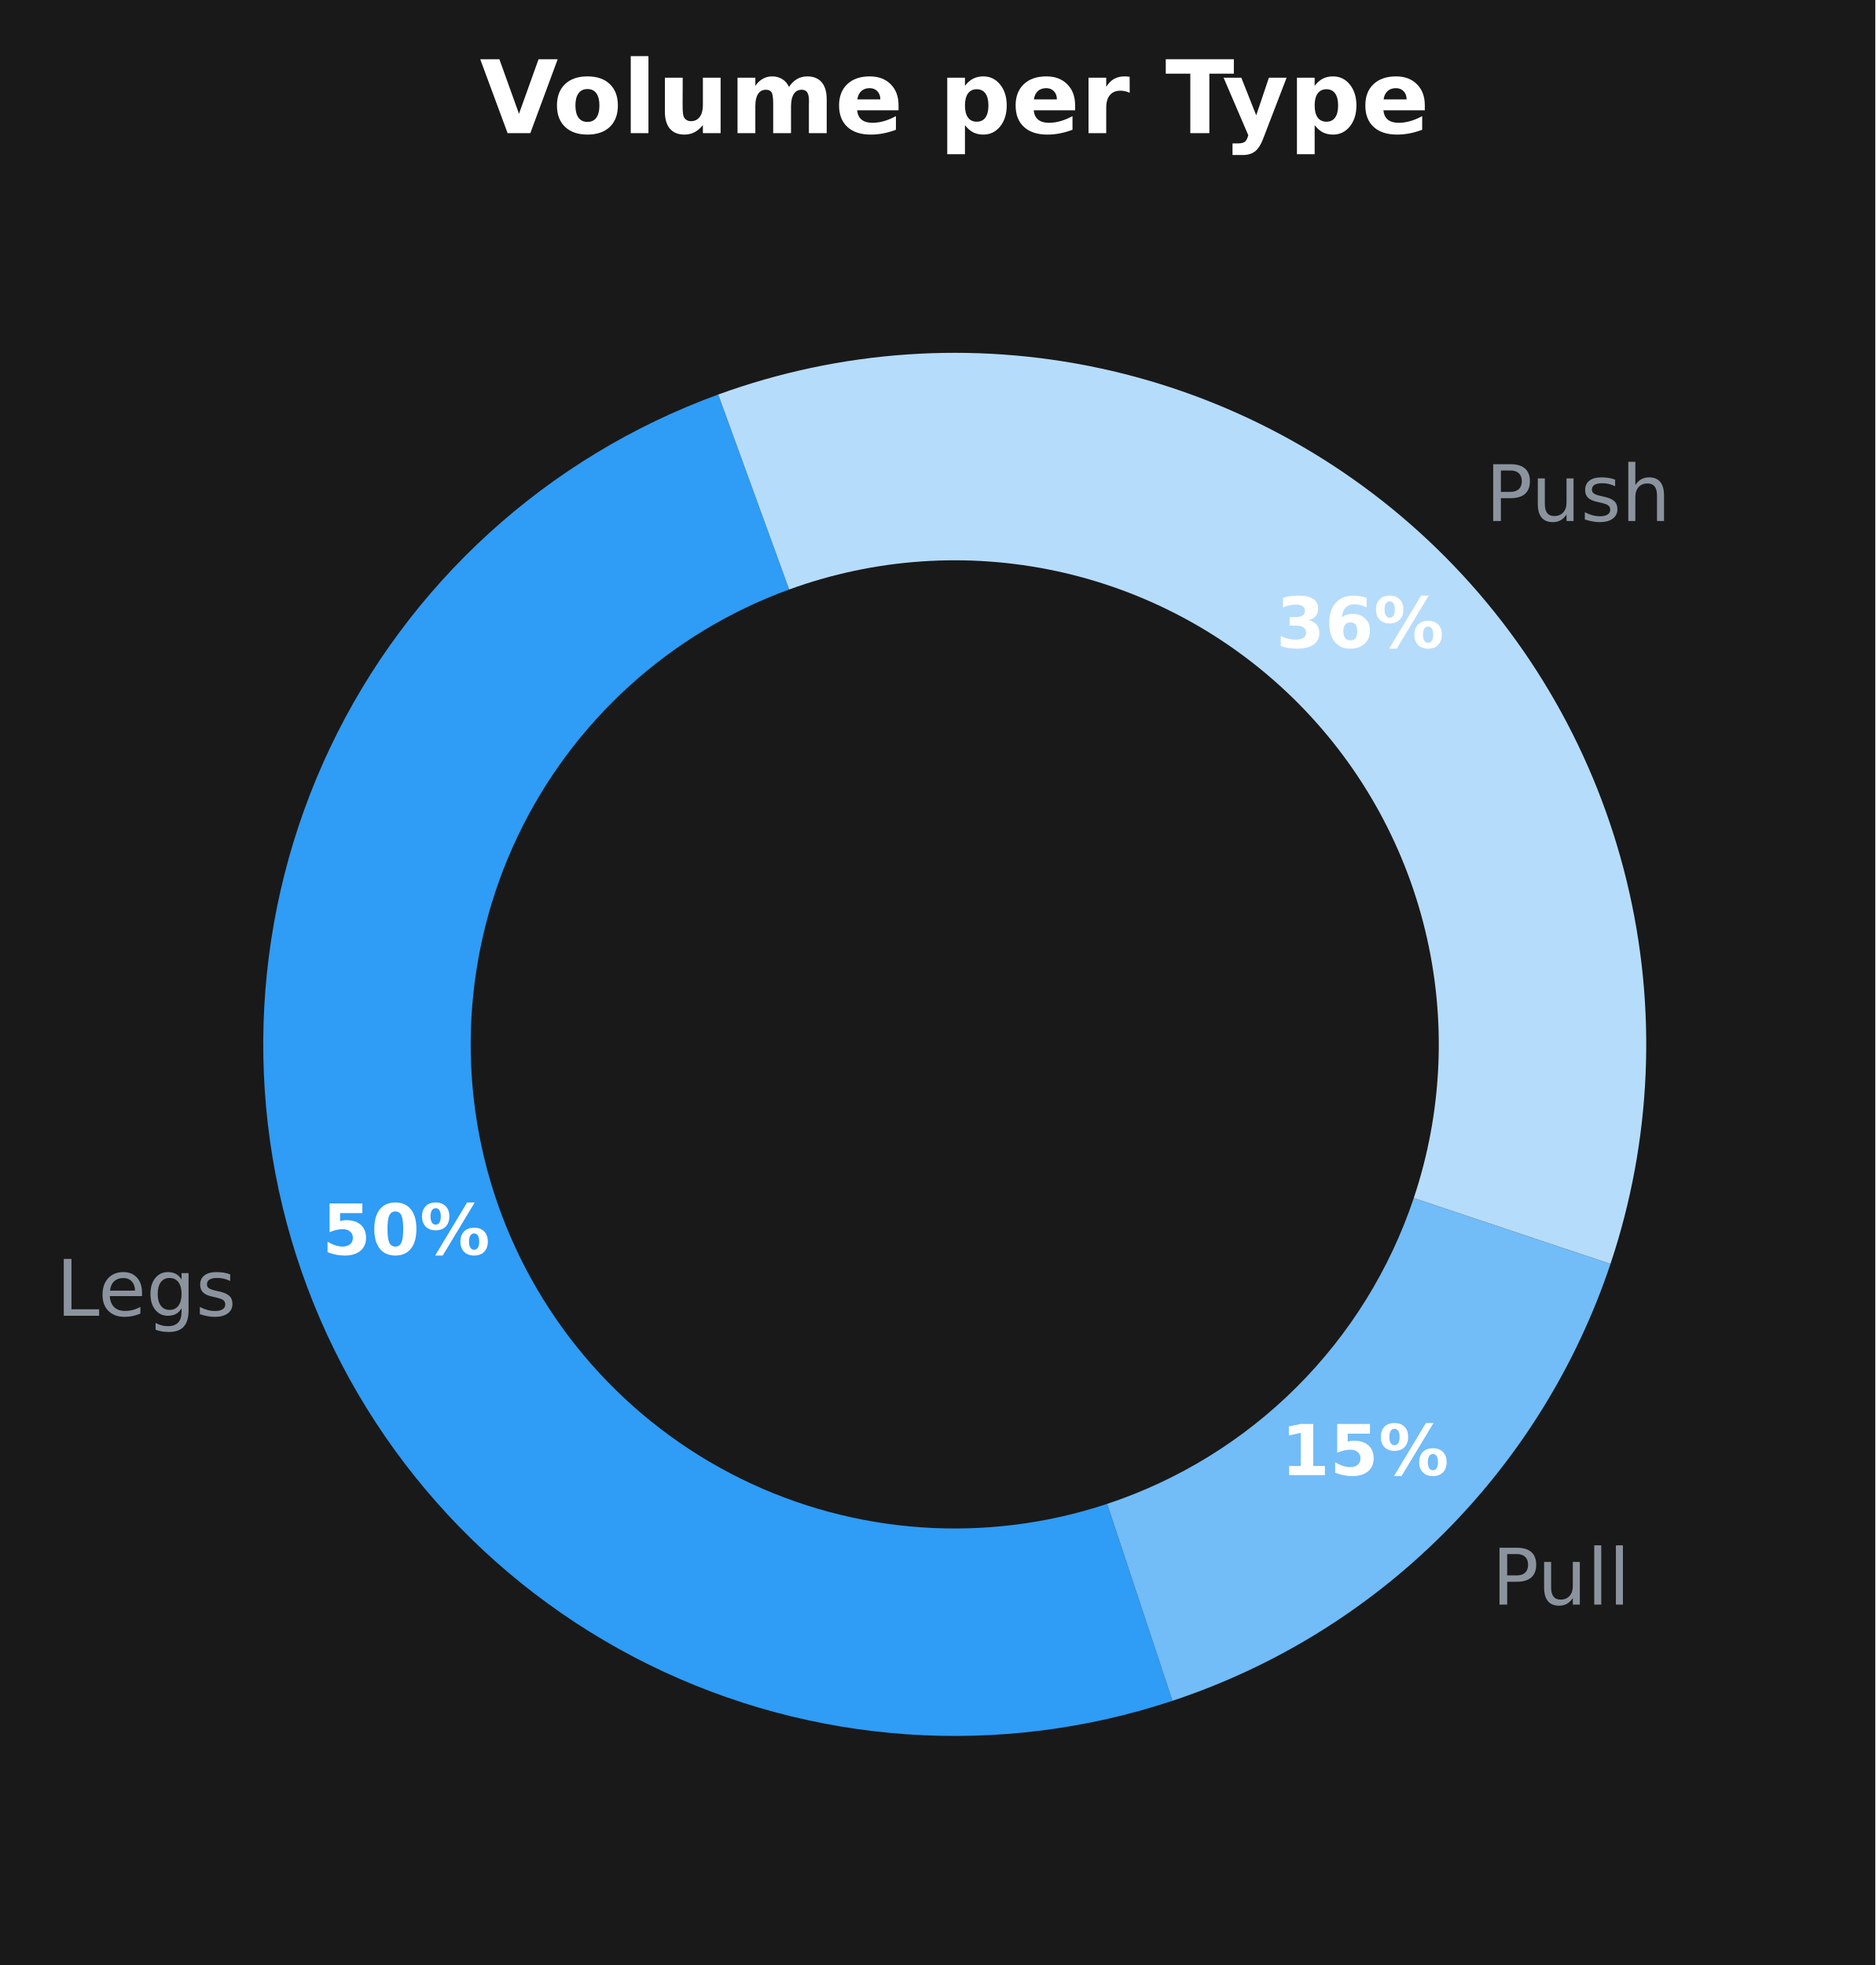
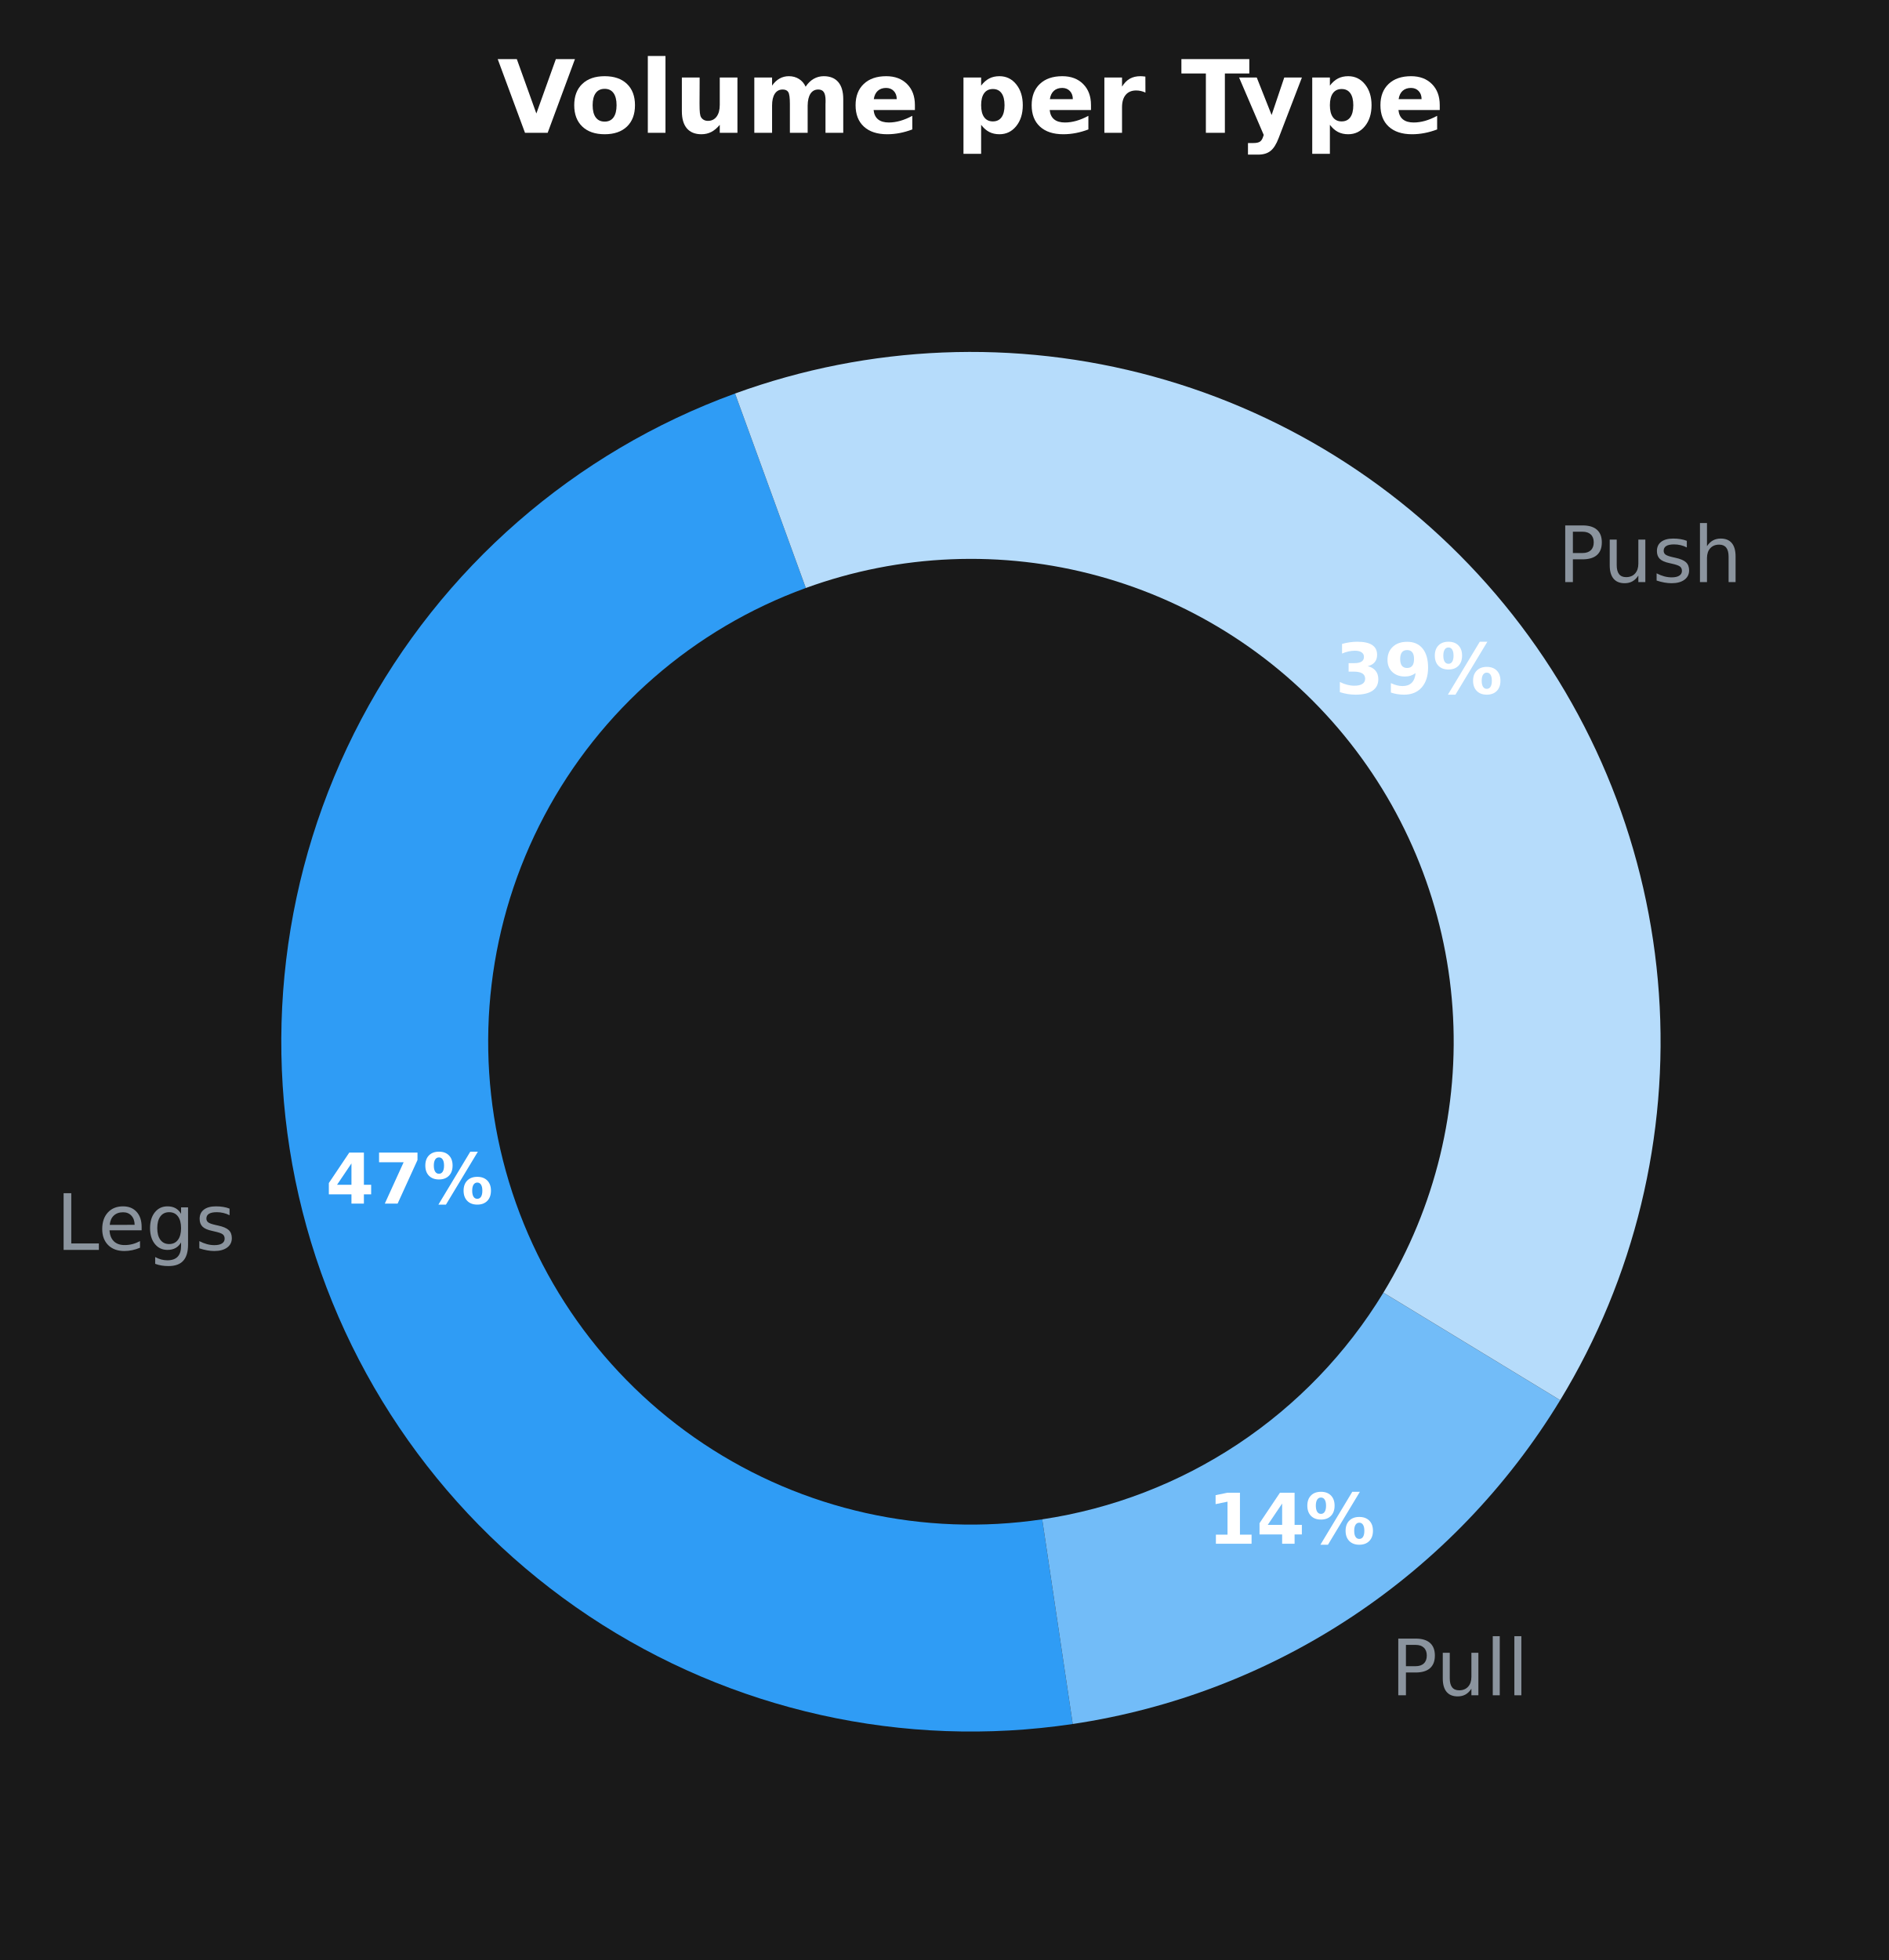
- <svg xmlns="http://www.w3.org/2000/svg" xmlns:xlink="http://www.w3.org/1999/xlink" width="240.549pt" height="252.038pt" viewBox="0 0 240.549 252.038" version="1.1">
+ <svg xmlns="http://www.w3.org/2000/svg" xmlns:xlink="http://www.w3.org/1999/xlink" width="242.963pt" height="252.038pt" viewBox="0 0 242.963 252.038" version="1.1">
  <defs>
    <style type="text/css">*{stroke-linejoin: round; stroke-linecap: butt}</style>
  </defs>
  <g id="figure_1">
    <g id="patch_1">
-       <path d="M 0 252.038  L 240.549 252.038  L 240.549 0  L 0 0  z " style="fill: #191919" />
+       <path d="M 0 252.038  L 242.963 252.038  L 242.963 0  L 0 0  z " style="fill: #191919" />
    </g>
    <g id="axes_1">
      <g id="patch_2">
-         <path d="M 92.131 50.603  C 70.24 58.571 52.346 74.85 42.349 95.891  C 32.351 116.933 31.035 141.088 38.686 163.092  C 46.337 185.095 62.356 203.222 83.252 213.522  C 104.147 223.821 128.281 225.486 150.392 218.153  L 142.015 192.894  C 126.537 198.027 109.644 196.862 95.017 189.653  C 80.39 182.443 69.177 169.754 63.821 154.352  C 58.465 138.949 59.387 122.04 66.385 107.311  C 73.383 92.582 85.909 81.187 101.232 75.61  z " style="fill: #2f9cf5" />
+         <path d="M 94.544 50.603  C 73.891 58.121 56.75 73.052 46.473 92.481  C 36.196 111.909 33.498 134.48 38.906 155.783  C 44.313 177.087 57.451 195.638 75.75 207.812  C 94.05 219.986 116.236 224.934 137.975 221.691  L 134.047 195.371  C 118.83 197.641 103.299 194.178 90.49 185.656  C 77.68 177.134 68.484 164.148 64.699 149.236  C 60.913 134.323 62.802 118.524 69.996 104.924  C 77.19 91.324 89.188 80.872 103.646 75.61  z " style="fill: #2f9cf5" />
      </g>
      <g id="patch_3">
-         <path d="M 150.392 218.153  C 163.466 213.817 175.352 206.495 185.105 196.769  C 194.858 187.043 202.213 175.177 206.586 162.116  L 181.351 153.668  C 178.29 162.811 173.141 171.117 166.314 177.925  C 159.487 184.734 151.167 189.859 142.015 192.894  z " style="fill: #72bcf8" />
+         <path d="M 137.975 221.691  C 150.838 219.771 163.124 215.045 173.958 207.85  C 184.793 200.654 193.913 191.163 200.671 180.05  L 177.935 166.222  C 173.204 174.001 166.82 180.645 159.236 185.682  C 151.651 190.719 143.052 194.027 134.047 195.371  z " style="fill: #72bcf8" />
      </g>
      <g id="patch_4">
-         <path d="M 206.586 162.116  C 211.883 146.292 212.609 129.289 208.679 113.071  C 204.75 96.853 196.323 82.068 184.371 70.423  C 172.418 58.778 157.419 50.739 141.104 47.233  C 124.789 43.728 107.812 44.896 92.131 50.603  L 101.232 75.61  C 112.209 71.615 124.093 70.797 135.514 73.251  C 146.934 75.705 157.434 81.332 165.8 89.484  C 174.167 97.635 180.066 107.985 182.816 119.337  C 185.567 130.69 185.059 142.591 181.351 153.668  z " style="fill: #b6dcfb" />
+         <path d="M 200.671 180.05  C 210.219 164.352 214.656 146.068 213.368 127.739  C 212.08 109.411 205.129 91.927 193.479 77.719  C 181.83 63.51 166.049 53.265 148.329 48.409  C 130.609 43.552 111.81 44.319 94.544 50.603  L 103.646 75.61  C 115.732 71.211 128.891 70.674 141.295 74.074  C 153.699 77.473 164.746 84.644 172.9 94.59  C 181.055 104.537 185.921 116.775 186.823 129.605  C 187.724 142.435 184.618 155.233 177.935 166.222  z " style="fill: #b6dcfb" />
      </g>
      <g id="matplotlib.axis_1" />
      <g id="matplotlib.axis_2" />
      <g id="text_1">
-         <g style="fill: #8b949e" transform="translate(7.2 168.7644) scale(0.1 -0.1)">
+         <g style="fill: #8b949e" transform="translate(7.2 160.7252) scale(0.1 -0.1)">
          <defs>
            <path id="DejaVuSans-4c" d="M 628 4666  L 1259 4666  L 1259 531  L 3531 531  L 3531 0  L 628 0  L 628 4666  z " transform="scale(0.015625)" />
            <path id="DejaVuSans-65" d="M 3597 1894  L 3597 1613  L 953 1613  Q 991 1019 1311 708  Q 1631 397 2203 397  Q 2534 397 2845 478  Q 3156 559 3463 722  L 3463 178  Q 3153 47 2828 -22  Q 2503 -91 2169 -91  Q 1331 -91 842 396  Q 353 884 353 1716  Q 353 2575 817 3079  Q 1281 3584 2069 3584  Q 2775 3584 3186 3129  Q 3597 2675 3597 1894  z M 3022 2063  Q 3016 2534 2758 2815  Q 2500 3097 2075 3097  Q 1594 3097 1305 2825  Q 1016 2553 972 2059  L 3022 2063  z " transform="scale(0.015625)" />
            <path id="DejaVuSans-67" d="M 2906 1791  Q 2906 2416 2648 2759  Q 2391 3103 1925 3103  Q 1463 3103 1205 2759  Q 947 2416 947 1791  Q 947 1169 1205 825  Q 1463 481 1925 481  Q 2391 481 2648 825  Q 2906 1169 2906 1791  z M 3481 434  Q 3481 -459 3084 -895  Q 2688 -1331 1869 -1331  Q 1566 -1331 1297 -1286  Q 1028 -1241 775 -1147  L 775 -588  Q 1028 -725 1275 -790  Q 1522 -856 1778 -856  Q 2344 -856 2625 -561  Q 2906 -266 2906 331  L 2906 616  Q 2728 306 2450 153  Q 2172 0 1784 0  Q 1141 0 747 490  Q 353 981 353 1791  Q 353 2603 747 3093  Q 1141 3584 1784 3584  Q 2172 3584 2450 3431  Q 2728 3278 2906 2969  L 2906 3500  L 3481 3500  L 3481 434  z " transform="scale(0.015625)" />
            <path id="DejaVuSans-73" d="M 2834 3397  L 2834 2853  Q 2591 2978 2328 3040  Q 2066 3103 1784 3103  Q 1356 3103 1142 2972  Q 928 2841 928 2578  Q 928 2378 1081 2264  Q 1234 2150 1697 2047  L 1894 2003  Q 2506 1872 2764 1633  Q 3022 1394 3022 966  Q 3022 478 2636 193  Q 2250 -91 1575 -91  Q 1294 -91 989 -36  Q 684 19 347 128  L 347 722  Q 666 556 975 473  Q 1284 391 1588 391  Q 1994 391 2212 530  Q 2431 669 2431 922  Q 2431 1156 2273 1281  Q 2116 1406 1581 1522  L 1381 1569  Q 847 1681 609 1914  Q 372 2147 372 2553  Q 372 3047 722 3315  Q 1072 3584 1716 3584  Q 2034 3584 2315 3537  Q 2597 3491 2834 3397  z " transform="scale(0.015625)" />
          </defs>
          <use xlink:href="#DejaVuSans-4c" />
          <use xlink:href="#DejaVuSans-65" transform="translate(53.96289 0)" />
          <use xlink:href="#DejaVuSans-67" transform="translate(115.4863 0)" />
          <use xlink:href="#DejaVuSans-73" transform="translate(178.9629 0)" />
        </g>
      </g>
      <g id="text_2">
-         <g style="fill: #ffffff" transform="translate(41.32028 160.9137) scale(0.09 -0.09)">
+         <g style="fill: #ffffff" transform="translate(41.89068 154.7747) scale(0.09 -0.09)">
          <defs>
-             <path id="DejaVuSans-Bold-35" d="M 678 4666  L 3669 4666  L 3669 3781  L 1638 3781  L 1638 3059  Q 1775 3097 1914 3117  Q 2053 3138 2203 3138  Q 3056 3138 3531 2711  Q 4006 2284 4006 1522  Q 4006 766 3489 337  Q 2972 -91 2053 -91  Q 1656 -91 1267 -14  Q 878 63 494 219  L 494 1166  Q 875 947 1217 837  Q 1559 728 1863 728  Q 2300 728 2551 942  Q 2803 1156 2803 1522  Q 2803 1891 2551 2103  Q 2300 2316 1863 2316  Q 1603 2316 1309 2248  Q 1016 2181 678 2041  L 678 4666  z " transform="scale(0.015625)" />
-             <path id="DejaVuSans-Bold-30" d="M 2944 2338  Q 2944 3213 2780 3570  Q 2616 3928 2228 3928  Q 1841 3928 1675 3570  Q 1509 3213 1509 2338  Q 1509 1453 1675 1090  Q 1841 728 2228 728  Q 2613 728 2778 1090  Q 2944 1453 2944 2338  z M 4147 2328  Q 4147 1169 3647 539  Q 3147 -91 2228 -91  Q 1306 -91 806 539  Q 306 1169 306 2328  Q 306 3491 806 4120  Q 1306 4750 2228 4750  Q 3147 4750 3647 4120  Q 4147 3491 4147 2328  z " transform="scale(0.015625)" />
+             <path id="DejaVuSans-Bold-34" d="M 2356 3675  L 1038 1722  L 2356 1722  L 2356 3675  z M 2156 4666  L 3494 4666  L 3494 1722  L 4159 1722  L 4159 850  L 3494 850  L 3494 0  L 2356 0  L 2356 850  L 288 850  L 288 1881  L 2156 4666  z " transform="scale(0.015625)" />
+             <path id="DejaVuSans-Bold-37" d="M 428 4666  L 3944 4666  L 3944 3988  L 2125 0  L 953 0  L 2675 3781  L 428 3781  L 428 4666  z " transform="scale(0.015625)" />
            <path id="DejaVuSans-Bold-25" d="M 4959 1925  Q 4738 1925 4616 1733  Q 4494 1541 4494 1184  Q 4494 825 4614 633  Q 4734 441 4959 441  Q 5184 441 5303 633  Q 5422 825 5422 1184  Q 5422 1541 5301 1733  Q 5181 1925 4959 1925  z M 4959 2450  Q 5541 2450 5875 2112  Q 6209 1775 6209 1184  Q 6209 594 5875 251  Q 5541 -91 4959 -91  Q 4378 -91 4042 251  Q 3706 594 3706 1184  Q 3706 1772 4042 2111  Q 4378 2450 4959 2450  z M 2094 -91  L 1403 -91  L 4319 4750  L 5013 4750  L 2094 -91  z M 1453 4750  Q 2034 4750 2367 4411  Q 2700 4072 2700 3481  Q 2700 2891 2367 2550  Q 2034 2209 1453 2209  Q 872 2209 539 2550  Q 206 2891 206 3481  Q 206 4072 539 4411  Q 872 4750 1453 4750  z M 1453 4225  Q 1228 4225 1106 4031  Q 984 3838 984 3481  Q 984 3122 1106 2926  Q 1228 2731 1453 2731  Q 1678 2731 1798 2926  Q 1919 3122 1919 3481  Q 1919 3838 1797 4031  Q 1675 4225 1453 4225  z " transform="scale(0.015625)" />
          </defs>
-           <use xlink:href="#DejaVuSans-Bold-35" />
-           <use xlink:href="#DejaVuSans-Bold-30" transform="translate(69.58008 0)" />
+           <use xlink:href="#DejaVuSans-Bold-34" />
+           <use xlink:href="#DejaVuSans-Bold-37" transform="translate(69.58008 0)" />
          <use xlink:href="#DejaVuSans-Bold-25" transform="translate(139.1602 0)" />
        </g>
      </g>
      <g id="text_3">
-         <g style="fill: #8b949e" transform="translate(191.3685 205.8091) scale(0.1 -0.1)">
+         <g style="fill: #8b949e" transform="translate(178.8658 217.9982) scale(0.1 -0.1)">
          <defs>
            <path id="DejaVuSans-50" d="M 1259 4147  L 1259 2394  L 2053 2394  Q 2494 2394 2734 2622  Q 2975 2850 2975 3272  Q 2975 3691 2734 3919  Q 2494 4147 2053 4147  L 1259 4147  z M 628 4666  L 2053 4666  Q 2838 4666 3239 4311  Q 3641 3956 3641 3272  Q 3641 2581 3239 2228  Q 2838 1875 2053 1875  L 1259 1875  L 1259 0  L 628 0  L 628 4666  z " transform="scale(0.015625)" />
            <path id="DejaVuSans-75" d="M 544 1381  L 544 3500  L 1119 3500  L 1119 1403  Q 1119 906 1312 657  Q 1506 409 1894 409  Q 2359 409 2629 706  Q 2900 1003 2900 1516  L 2900 3500  L 3475 3500  L 3475 0  L 2900 0  L 2900 538  Q 2691 219 2414 64  Q 2138 -91 1772 -91  Q 1169 -91 856 284  Q 544 659 544 1381  z M 1991 3584  L 1991 3584  z " transform="scale(0.015625)" />
            <path id="DejaVuSans-6c" d="M 603 4863  L 1178 4863  L 1178 0  L 603 0  L 603 4863  z " transform="scale(0.015625)" />
          </defs>
          <use xlink:href="#DejaVuSans-50" />
          <use xlink:href="#DejaVuSans-75" transform="translate(58.55273 0)" />
          <use xlink:href="#DejaVuSans-6c" transform="translate(121.9316 0)" />
          <use xlink:href="#DejaVuSans-6c" transform="translate(149.7148 0)" />
        </g>
      </g>
      <g id="text_4">
-         <g style="fill: #ffffff" transform="translate(164.312 189.2024) scale(0.09 -0.09)">
+         <g style="fill: #ffffff" transform="translate(155.335 198.5104) scale(0.09 -0.09)">
          <defs>
            <path id="DejaVuSans-Bold-31" d="M 750 831  L 1813 831  L 1813 3847  L 722 3622  L 722 4441  L 1806 4666  L 2950 4666  L 2950 831  L 4013 831  L 4013 0  L 750 0  L 750 831  z " transform="scale(0.015625)" />
          </defs>
          <use xlink:href="#DejaVuSans-Bold-31" />
-           <use xlink:href="#DejaVuSans-Bold-35" transform="translate(69.58008 0)" />
+           <use xlink:href="#DejaVuSans-Bold-34" transform="translate(69.58008 0)" />
          <use xlink:href="#DejaVuSans-Bold-25" transform="translate(139.1602 0)" />
        </g>
      </g>
      <g id="text_5">
-         <g style="fill: #8b949e" transform="translate(190.5607 66.82931) scale(0.1 -0.1)">
+         <g style="fill: #8b949e" transform="translate(200.3391 74.85402) scale(0.1 -0.1)">
          <defs>
            <path id="DejaVuSans-68" d="M 3513 2113  L 3513 0  L 2938 0  L 2938 2094  Q 2938 2591 2744 2837  Q 2550 3084 2163 3084  Q 1697 3084 1428 2787  Q 1159 2491 1159 1978  L 1159 0  L 581 0  L 581 4863  L 1159 4863  L 1159 2956  Q 1366 3272 1645 3428  Q 1925 3584 2291 3584  Q 2894 3584 3203 3211  Q 3513 2838 3513 2113  z " transform="scale(0.015625)" />
          </defs>
          <use xlink:href="#DejaVuSans-50" />
          <use xlink:href="#DejaVuSans-75" transform="translate(58.55273 0)" />
          <use xlink:href="#DejaVuSans-73" transform="translate(121.9316 0)" />
          <use xlink:href="#DejaVuSans-68" transform="translate(174.0312 0)" />
        </g>
      </g>
      <g id="text_6">
-         <g style="fill: #ffffff" transform="translate(163.6952 83.07236) scale(0.09 -0.09)">
+         <g style="fill: #ffffff" transform="translate(171.7328 89.20032) scale(0.09 -0.09)">
          <defs>
            <path id="DejaVuSans-Bold-33" d="M 2981 2516  Q 3453 2394 3698 2092  Q 3944 1791 3944 1325  Q 3944 631 3412 270  Q 2881 -91 1863 -91  Q 1503 -91 1142 -33  Q 781 25 428 141  L 428 1069  Q 766 900 1098 814  Q 1431 728 1753 728  Q 2231 728 2486 893  Q 2741 1059 2741 1369  Q 2741 1688 2480 1852  Q 2219 2016 1709 2016  L 1228 2016  L 1228 2791  L 1734 2791  Q 2188 2791 2409 2933  Q 2631 3075 2631 3366  Q 2631 3634 2415 3781  Q 2200 3928 1806 3928  Q 1516 3928 1219 3862  Q 922 3797 628 3669  L 628 4550  Q 984 4650 1334 4700  Q 1684 4750 2022 4750  Q 2931 4750 3382 4451  Q 3834 4153 3834 3553  Q 3834 3144 3618 2883  Q 3403 2622 2981 2516  z " transform="scale(0.015625)" />
-             <path id="DejaVuSans-Bold-36" d="M 2316 2303  Q 2000 2303 1842 2098  Q 1684 1894 1684 1484  Q 1684 1075 1842 870  Q 2000 666 2316 666  Q 2634 666 2792 870  Q 2950 1075 2950 1484  Q 2950 1894 2792 2098  Q 2634 2303 2316 2303  z M 3803 4544  L 3803 3681  Q 3506 3822 3243 3889  Q 2981 3956 2731 3956  Q 2194 3956 1894 3657  Q 1594 3359 1544 2772  Q 1750 2925 1990 3001  Q 2231 3078 2516 3078  Q 3231 3078 3670 2659  Q 4109 2241 4109 1563  Q 4109 813 3618 361  Q 3128 -91 2303 -91  Q 1394 -91 895 523  Q 397 1138 397 2266  Q 397 3422 980 4083  Q 1563 4744 2578 4744  Q 2900 4744 3203 4694  Q 3506 4644 3803 4544  z " transform="scale(0.015625)" />
+             <path id="DejaVuSans-Bold-39" d="M 641 103  L 641 966  Q 928 831 1190 764  Q 1453 697 1709 697  Q 2247 697 2547 995  Q 2847 1294 2900 1881  Q 2688 1725 2447 1647  Q 2206 1569 1925 1569  Q 1209 1569 770 1986  Q 331 2403 331 3084  Q 331 3838 820 4291  Q 1309 4744 2131 4744  Q 3044 4744 3544 4128  Q 4044 3513 4044 2388  Q 4044 1231 3459 570  Q 2875 -91 1856 -91  Q 1528 -91 1228 -42  Q 928 6 641 103  z M 2125 2350  Q 2441 2350 2600 2554  Q 2759 2759 2759 3169  Q 2759 3575 2600 3781  Q 2441 3988 2125 3988  Q 1809 3988 1650 3781  Q 1491 3575 1491 3169  Q 1491 2759 1650 2554  Q 1809 2350 2125 2350  z " transform="scale(0.015625)" />
          </defs>
          <use xlink:href="#DejaVuSans-Bold-33" />
-           <use xlink:href="#DejaVuSans-Bold-36" transform="translate(69.58008 0)" />
+           <use xlink:href="#DejaVuSans-Bold-39" transform="translate(69.58008 0)" />
          <use xlink:href="#DejaVuSans-Bold-25" transform="translate(139.1602 0)" />
        </g>
      </g>
      <g id="text_7">
-         <g style="fill: #ffffff" transform="translate(61.53998 17.07797) scale(0.13 -0.13)">
+         <g style="fill: #ffffff" transform="translate(63.9532 17.07797) scale(0.13 -0.13)">
          <defs>
            <path id="DejaVuSans-Bold-56" d="M 31 4666  L 1241 4666  L 2478 1222  L 3713 4666  L 4922 4666  L 3194 0  L 1759 0  L 31 4666  z " transform="scale(0.015625)" />
            <path id="DejaVuSans-Bold-6f" d="M 2203 2784  Q 1831 2784 1636 2517  Q 1441 2250 1441 1747  Q 1441 1244 1636 976  Q 1831 709 2203 709  Q 2569 709 2762 976  Q 2956 1244 2956 1747  Q 2956 2250 2762 2517  Q 2569 2784 2203 2784  z M 2203 3584  Q 3106 3584 3614 3096  Q 4122 2609 4122 1747  Q 4122 884 3614 396  Q 3106 -91 2203 -91  Q 1297 -91 786 396  Q 275 884 275 1747  Q 275 2609 786 3096  Q 1297 3584 2203 3584  z " transform="scale(0.015625)" />
            <path id="DejaVuSans-Bold-6c" d="M 538 4863  L 1656 4863  L 1656 0  L 538 0  L 538 4863  z " transform="scale(0.015625)" />
            <path id="DejaVuSans-Bold-75" d="M 500 1363  L 500 3500  L 1625 3500  L 1625 3150  Q 1625 2866 1622 2436  Q 1619 2006 1619 1863  Q 1619 1441 1641 1255  Q 1663 1069 1716 984  Q 1784 875 1895 815  Q 2006 756 2150 756  Q 2500 756 2700 1025  Q 2900 1294 2900 1772  L 2900 3500  L 4019 3500  L 4019 0  L 2900 0  L 2900 506  Q 2647 200 2364 54  Q 2081 -91 1741 -91  Q 1134 -91 817 281  Q 500 653 500 1363  z " transform="scale(0.015625)" />
            <path id="DejaVuSans-Bold-6d" d="M 3781 2919  Q 3994 3244 4286 3414  Q 4578 3584 4928 3584  Q 5531 3584 5847 3212  Q 6163 2841 6163 2131  L 6163 0  L 5038 0  L 5038 1825  Q 5041 1866 5042 1909  Q 5044 1953 5044 2034  Q 5044 2406 4934 2573  Q 4825 2741 4581 2741  Q 4263 2741 4089 2478  Q 3916 2216 3909 1719  L 3909 0  L 2784 0  L 2784 1825  Q 2784 2406 2684 2573  Q 2584 2741 2328 2741  Q 2006 2741 1831 2477  Q 1656 2213 1656 1722  L 1656 0  L 531 0  L 531 3500  L 1656 3500  L 1656 2988  Q 1863 3284 2130 3434  Q 2397 3584 2719 3584  Q 3081 3584 3359 3409  Q 3638 3234 3781 2919  z " transform="scale(0.015625)" />
            <path id="DejaVuSans-Bold-65" d="M 4031 1759  L 4031 1441  L 1416 1441  Q 1456 1047 1700 850  Q 1944 653 2381 653  Q 2734 653 3104 758  Q 3475 863 3866 1075  L 3866 213  Q 3469 63 3072 -14  Q 2675 -91 2278 -91  Q 1328 -91 801 392  Q 275 875 275 1747  Q 275 2603 792 3093  Q 1309 3584 2216 3584  Q 3041 3584 3536 3087  Q 4031 2591 4031 1759  z M 2881 2131  Q 2881 2450 2695 2645  Q 2509 2841 2209 2841  Q 1884 2841 1681 2658  Q 1478 2475 1428 2131  L 2881 2131  z " transform="scale(0.015625)" />
            <path id="DejaVuSans-Bold-20" transform="scale(0.015625)" />
            <path id="DejaVuSans-Bold-70" d="M 1656 506  L 1656 -1331  L 538 -1331  L 538 3500  L 1656 3500  L 1656 2988  Q 1888 3294 2169 3439  Q 2450 3584 2816 3584  Q 3463 3584 3878 3070  Q 4294 2556 4294 1747  Q 4294 938 3878 423  Q 3463 -91 2816 -91  Q 2450 -91 2169 54  Q 1888 200 1656 506  z M 2400 2772  Q 2041 2772 1848 2508  Q 1656 2244 1656 1747  Q 1656 1250 1848 986  Q 2041 722 2400 722  Q 2759 722 2948 984  Q 3138 1247 3138 1747  Q 3138 2247 2948 2509  Q 2759 2772 2400 2772  z " transform="scale(0.015625)" />
            <path id="DejaVuSans-Bold-72" d="M 3138 2547  Q 2991 2616 2845 2648  Q 2700 2681 2553 2681  Q 2122 2681 1889 2404  Q 1656 2128 1656 1613  L 1656 0  L 538 0  L 538 3500  L 1656 3500  L 1656 2925  Q 1872 3269 2151 3426  Q 2431 3584 2822 3584  Q 2878 3584 2943 3579  Q 3009 3575 3134 3559  L 3138 2547  z " transform="scale(0.015625)" />
            <path id="DejaVuSans-Bold-54" d="M 31 4666  L 4331 4666  L 4331 3756  L 2784 3756  L 2784 0  L 1581 0  L 1581 3756  L 31 3756  L 31 4666  z " transform="scale(0.015625)" />
            <path id="DejaVuSans-Bold-79" d="M 78 3500  L 1197 3500  L 2138 1125  L 2938 3500  L 4056 3500  L 2584 -331  Q 2363 -916 2067 -1148  Q 1772 -1381 1288 -1381  L 641 -1381  L 641 -647  L 991 -647  Q 1275 -647 1404 -556  Q 1534 -466 1606 -231  L 1638 -134  L 78 3500  z " transform="scale(0.015625)" />
          </defs>
          <use xlink:href="#DejaVuSans-Bold-56" />
          <use xlink:href="#DejaVuSans-Bold-6f" transform="translate(71.89258 0)" />
          <use xlink:href="#DejaVuSans-Bold-6c" transform="translate(140.5938 0)" />
          <use xlink:href="#DejaVuSans-Bold-75" transform="translate(174.8711 0)" />
          <use xlink:href="#DejaVuSans-Bold-6d" transform="translate(246.0625 0)" />
          <use xlink:href="#DejaVuSans-Bold-65" transform="translate(350.2617 0)" />
          <use xlink:href="#DejaVuSans-Bold-20" transform="translate(418.084 0)" />
          <use xlink:href="#DejaVuSans-Bold-70" transform="translate(452.8984 0)" />
          <use xlink:href="#DejaVuSans-Bold-65" transform="translate(524.4805 0)" />
          <use xlink:href="#DejaVuSans-Bold-72" transform="translate(592.3027 0)" />
          <use xlink:href="#DejaVuSans-Bold-20" transform="translate(641.6191 0)" />
          <use xlink:href="#DejaVuSans-Bold-54" transform="translate(676.4336 0)" />
          <use xlink:href="#DejaVuSans-Bold-79" transform="translate(732.7715 0)" />
          <use xlink:href="#DejaVuSans-Bold-70" transform="translate(797.957 0)" />
          <use xlink:href="#DejaVuSans-Bold-65" transform="translate(869.5391 0)" />
        </g>
      </g>
    </g>
  </g>
</svg>
